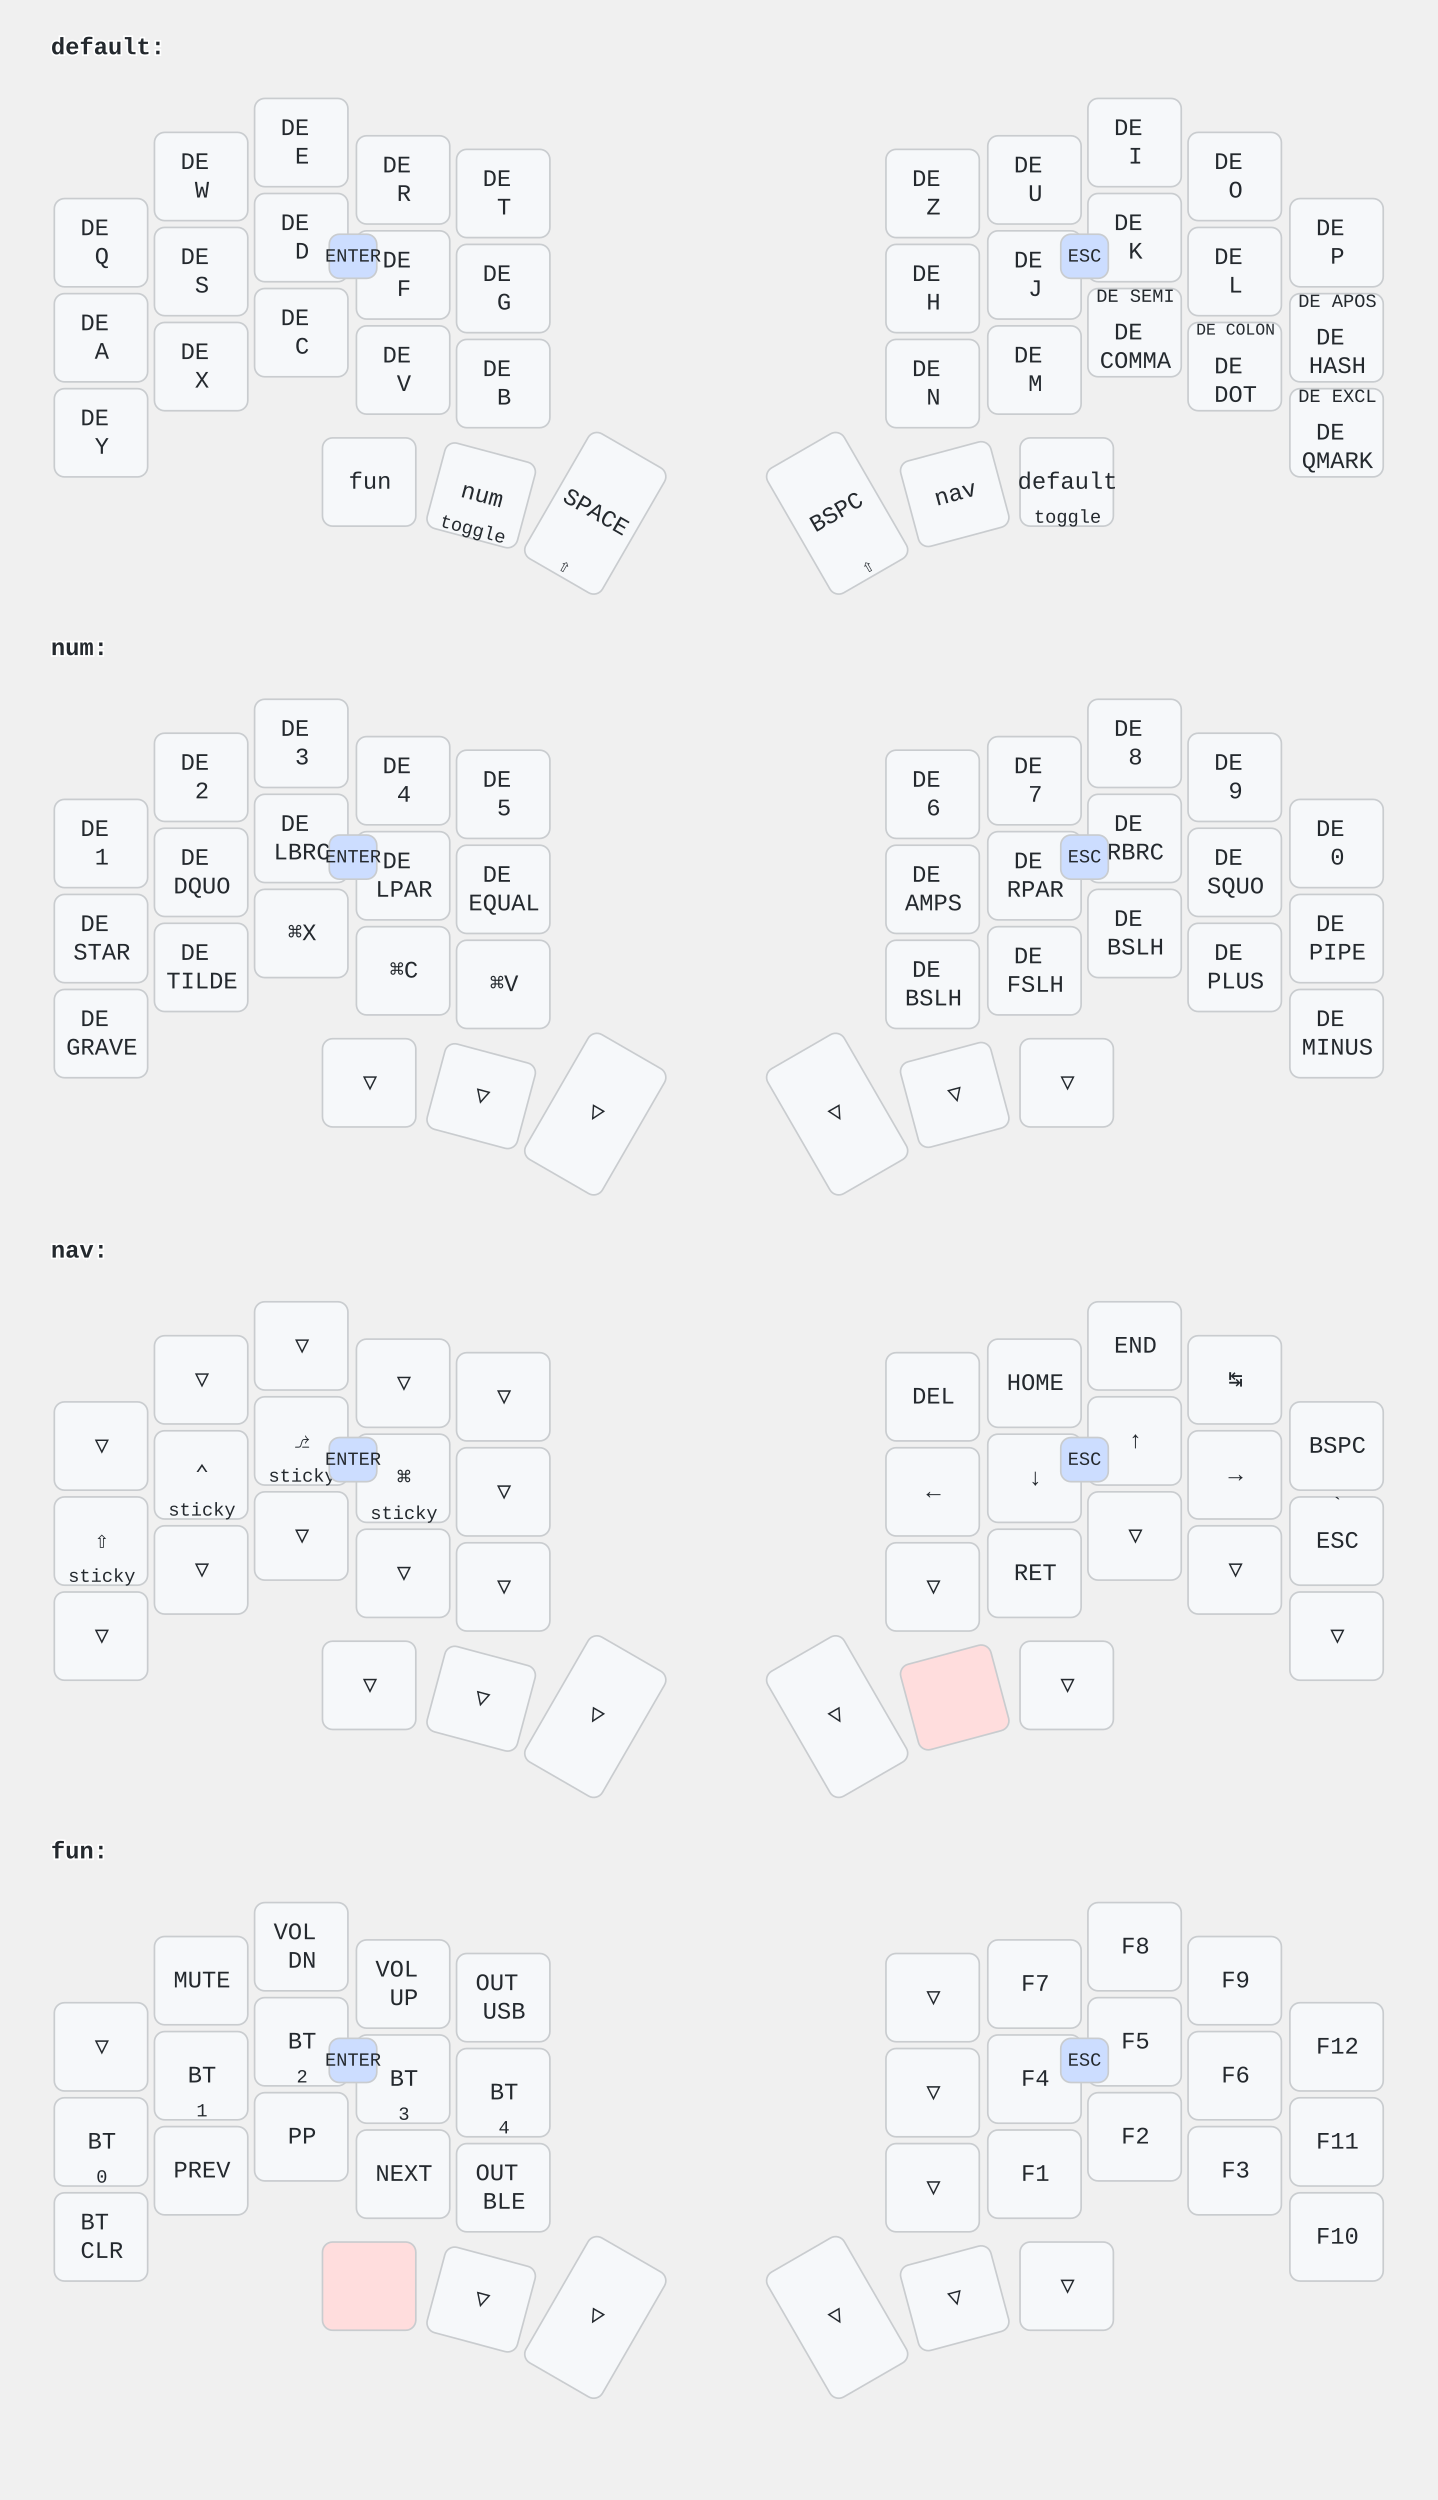
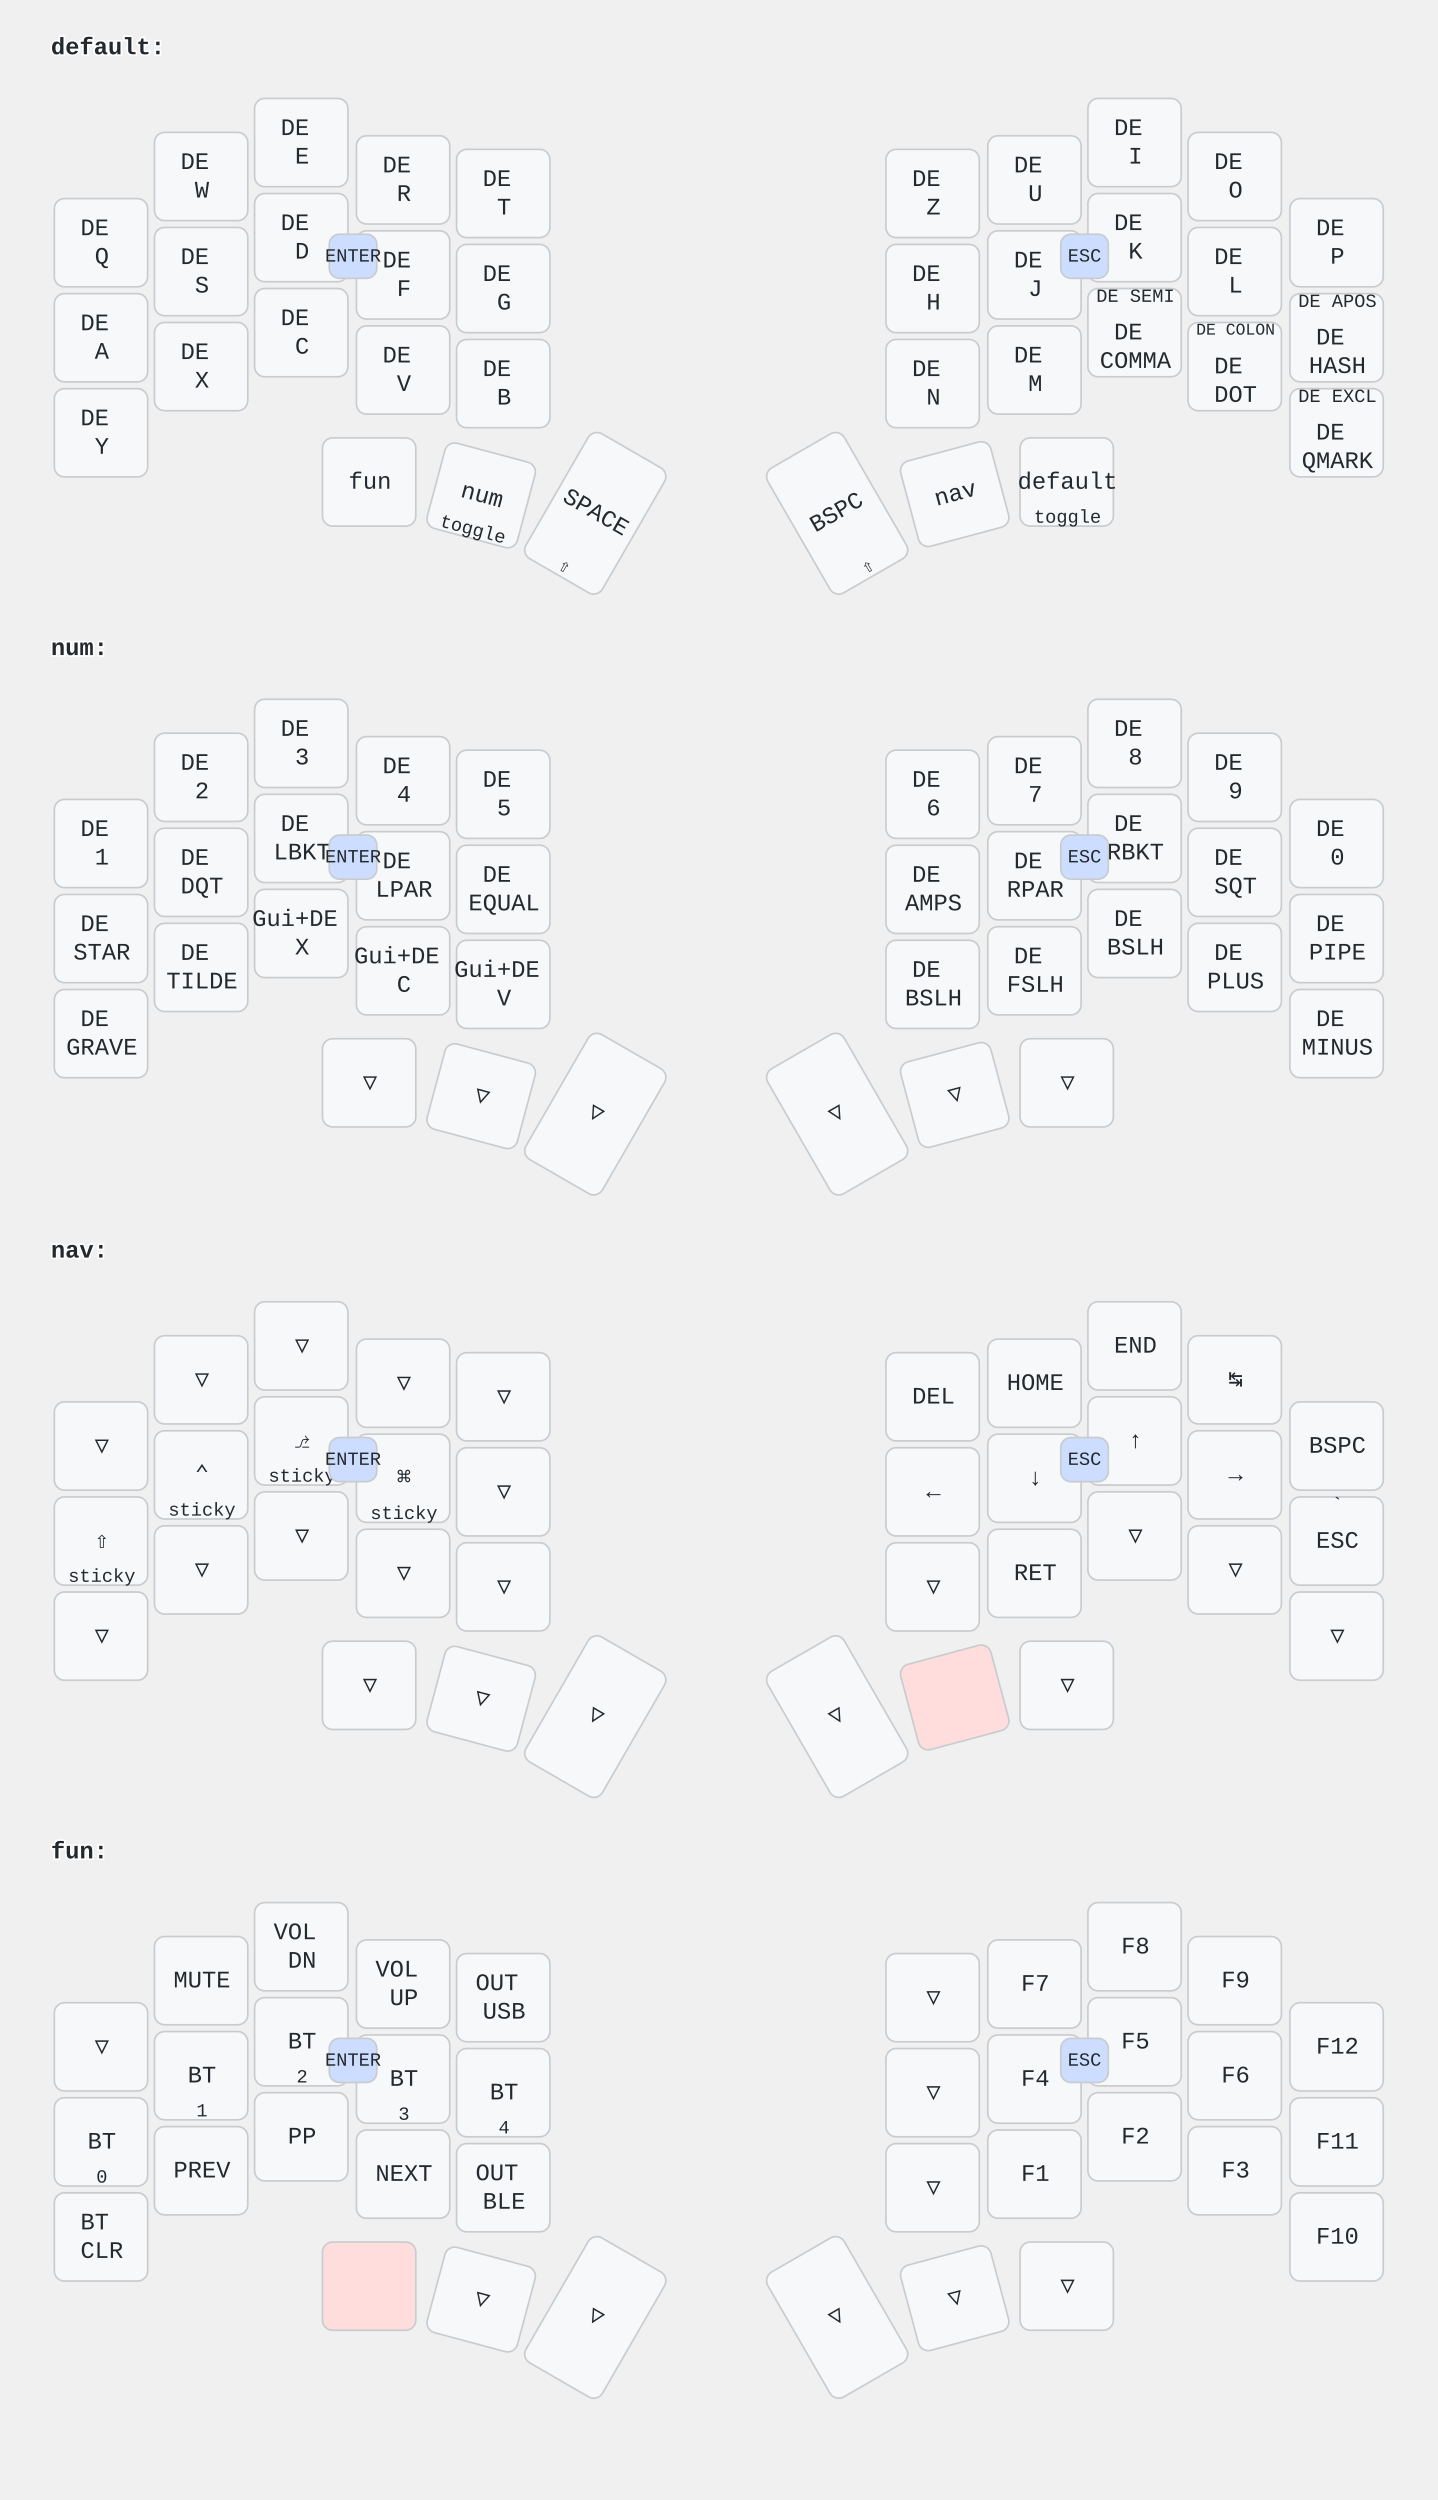
<svg xmlns="http://www.w3.org/2000/svg" width="847" height="1473" viewBox="0 0 847 1473" class="keymap">
  <style>/* font and background color specifications */
svg {
    font-family: SFMono-Regular,Consolas,Liberation Mono,Menlo,monospace;
    font-size: 14px;
    font-kerning: normal;
    text-rendering: optimizeLegibility;
    fill: #24292e;
}

/* default key styling */
rect {
    fill: #f6f8fa;
    stroke: #c9cccf;
    stroke-width: 1;
}

/* color accent for combo boxes */
rect.combo {
    fill: #cdf;
}

/* color accent for held keys */
rect.held, rect.combo.held {
    fill: #fdd;
}

/* color accent for ghost (optional) keys */
rect.ghost, rect.combo.ghost {
    fill: #ddd;
}

text {
    text-anchor: middle;
    dominant-baseline: middle;
}

/* styling for layer labels */
text.label {
    font-weight: bold;
    text-anchor: start;
    stroke: white;
    stroke-width: 2;
    paint-order: stroke;
}

/* styling for combo tap, and key hold/shifted label text */
text.combo, text.hold, text.shifted {
    font-size: 11px;
}

text.hold {
    text-anchor: middle;
    dominant-baseline: auto;
}

text.shifted {
    text-anchor: middle;
    dominant-baseline: hanging;
}

/* styling for hold/shifted label text in combo box */
text.combo.hold, text.combo.shifted {
    font-size: 8px;
}

/* styling for combo dendrons */
path {
    stroke-width: 1;
    stroke: gray;
    fill: none;
}
</style>
  <g transform="translate(30, 0)" class="layer-default">
    <text x="0" y="28" class="label" id="default">default:</text>
    <g transform="translate(0, 56)">
      <g transform="translate(30, 87)" class="key keypos-0">
        <rect rx="6" ry="6" x="-28" y="-26" width="55" height="52" class="key" />
        <text x="0" y="0" class="key tap">
          <tspan x="0" dy="-0.6em">DE</tspan>
          <tspan x="0" dy="1.2em">Q</tspan>
        </text>
      </g>
      <g transform="translate(89, 48)" class="key keypos-1">
        <rect rx="6" ry="6" x="-28" y="-26" width="55" height="52" class="key" />
        <text x="0" y="0" class="key tap">
          <tspan x="0" dy="-0.6em">DE</tspan>
          <tspan x="0" dy="1.2em">W</tspan>
        </text>
      </g>
      <g transform="translate(148, 28)" class="key keypos-2">
        <rect rx="6" ry="6" x="-28" y="-26" width="55" height="52" class="key" />
        <text x="0" y="0" class="key tap">
          <tspan x="0" dy="-0.6em">DE</tspan>
          <tspan x="0" dy="1.2em">E</tspan>
        </text>
      </g>
      <g transform="translate(208, 50)" class="key keypos-3">
        <rect rx="6" ry="6" x="-28" y="-26" width="55" height="52" class="key" />
        <text x="0" y="0" class="key tap">
          <tspan x="0" dy="-0.6em">DE</tspan>
          <tspan x="0" dy="1.2em">R</tspan>
        </text>
      </g>
      <g transform="translate(267, 58)" class="key keypos-4">
        <rect rx="6" ry="6" x="-28" y="-26" width="55" height="52" class="key" />
        <text x="0" y="0" class="key tap">
          <tspan x="0" dy="-0.6em">DE</tspan>
          <tspan x="0" dy="1.2em">T</tspan>
        </text>
      </g>
      <g transform="translate(520, 58)" class="key keypos-5">
        <rect rx="6" ry="6" x="-28" y="-26" width="55" height="52" class="key" />
        <text x="0" y="0" class="key tap">
          <tspan x="0" dy="-0.6em">DE</tspan>
          <tspan x="0" dy="1.2em">Z</tspan>
        </text>
      </g>
      <g transform="translate(580, 50)" class="key keypos-6">
        <rect rx="6" ry="6" x="-28" y="-26" width="55" height="52" class="key" />
        <text x="0" y="0" class="key tap">
          <tspan x="0" dy="-0.6em">DE</tspan>
          <tspan x="0" dy="1.2em">U</tspan>
        </text>
      </g>
      <g transform="translate(639, 28)" class="key keypos-7">
        <rect rx="6" ry="6" x="-28" y="-26" width="55" height="52" class="key" />
        <text x="0" y="0" class="key tap">
          <tspan x="0" dy="-0.6em">DE</tspan>
          <tspan x="0" dy="1.2em">I</tspan>
        </text>
      </g>
      <g transform="translate(698, 48)" class="key keypos-8">
        <rect rx="6" ry="6" x="-28" y="-26" width="55" height="52" class="key" />
        <text x="0" y="0" class="key tap">
          <tspan x="0" dy="-0.6em">DE</tspan>
          <tspan x="0" dy="1.2em">O</tspan>
        </text>
      </g>
      <g transform="translate(758, 87)" class="key keypos-9">
        <rect rx="6" ry="6" x="-28" y="-26" width="55" height="52" class="key" />
        <text x="0" y="0" class="key tap">
          <tspan x="0" dy="-0.6em">DE</tspan>
          <tspan x="0" dy="1.2em">P</tspan>
        </text>
      </g>
      <g transform="translate(30, 143)" class="key keypos-10">
        <rect rx="6" ry="6" x="-28" y="-26" width="55" height="52" class="key" />
        <text x="0" y="0" class="key tap">
          <tspan x="0" dy="-0.6em">DE</tspan>
          <tspan x="0" dy="1.2em">A</tspan>
        </text>
      </g>
      <g transform="translate(89, 104)" class="key keypos-11">
        <rect rx="6" ry="6" x="-28" y="-26" width="55" height="52" class="key" />
        <text x="0" y="0" class="key tap">
          <tspan x="0" dy="-0.6em">DE</tspan>
          <tspan x="0" dy="1.2em">S</tspan>
        </text>
      </g>
      <g transform="translate(148, 84)" class="key keypos-12">
        <rect rx="6" ry="6" x="-28" y="-26" width="55" height="52" class="key" />
        <text x="0" y="0" class="key tap">
          <tspan x="0" dy="-0.6em">DE</tspan>
          <tspan x="0" dy="1.2em">D</tspan>
        </text>
      </g>
      <g transform="translate(208, 106)" class="key keypos-13">
        <rect rx="6" ry="6" x="-28" y="-26" width="55" height="52" class="key" />
        <text x="0" y="0" class="key tap">
          <tspan x="0" dy="-0.6em">DE</tspan>
          <tspan x="0" dy="1.2em">F</tspan>
        </text>
      </g>
      <g transform="translate(267, 114)" class="key keypos-14">
        <rect rx="6" ry="6" x="-28" y="-26" width="55" height="52" class="key" />
        <text x="0" y="0" class="key tap">
          <tspan x="0" dy="-0.6em">DE</tspan>
          <tspan x="0" dy="1.2em">G</tspan>
        </text>
      </g>
      <g transform="translate(520, 114)" class="key keypos-15">
        <rect rx="6" ry="6" x="-28" y="-26" width="55" height="52" class="key" />
        <text x="0" y="0" class="key tap">
          <tspan x="0" dy="-0.6em">DE</tspan>
          <tspan x="0" dy="1.2em">H</tspan>
        </text>
      </g>
      <g transform="translate(580, 106)" class="key keypos-16">
        <rect rx="6" ry="6" x="-28" y="-26" width="55" height="52" class="key" />
        <text x="0" y="0" class="key tap">
          <tspan x="0" dy="-0.6em">DE</tspan>
          <tspan x="0" dy="1.2em">J</tspan>
        </text>
      </g>
      <g transform="translate(639, 84)" class="key keypos-17">
        <rect rx="6" ry="6" x="-28" y="-26" width="55" height="52" class="key" />
        <text x="0" y="0" class="key tap">
          <tspan x="0" dy="-0.6em">DE</tspan>
          <tspan x="0" dy="1.2em">K</tspan>
        </text>
      </g>
      <g transform="translate(698, 104)" class="key keypos-18">
        <rect rx="6" ry="6" x="-28" y="-26" width="55" height="52" class="key" />
        <text x="0" y="0" class="key tap">
          <tspan x="0" dy="-0.6em">DE</tspan>
          <tspan x="0" dy="1.2em">L</tspan>
        </text>
      </g>
      <g transform="translate(758, 143)" class="key keypos-19">
        <rect rx="6" ry="6" x="-28" y="-26" width="55" height="52" class="key" />
        <text x="0" y="0" class="key tap">
          <tspan x="0" dy="-0.0em">DE</tspan>
          <tspan x="0" dy="1.2em">HASH</tspan>
        </text>
        <text x="0" y="-24" class="key shifted">DE APOS</text>
      </g>
      <g transform="translate(30, 199)" class="key keypos-20">
        <rect rx="6" ry="6" x="-28" y="-26" width="55" height="52" class="key" />
        <text x="0" y="0" class="key tap">
          <tspan x="0" dy="-0.6em">DE</tspan>
          <tspan x="0" dy="1.2em">Y</tspan>
        </text>
      </g>
      <g transform="translate(89, 160)" class="key keypos-21">
        <rect rx="6" ry="6" x="-28" y="-26" width="55" height="52" class="key" />
        <text x="0" y="0" class="key tap">
          <tspan x="0" dy="-0.6em">DE</tspan>
          <tspan x="0" dy="1.2em">X</tspan>
        </text>
      </g>
      <g transform="translate(148, 140)" class="key keypos-22">
        <rect rx="6" ry="6" x="-28" y="-26" width="55" height="52" class="key" />
        <text x="0" y="0" class="key tap">
          <tspan x="0" dy="-0.6em">DE</tspan>
          <tspan x="0" dy="1.2em">C</tspan>
        </text>
      </g>
      <g transform="translate(208, 162)" class="key keypos-23">
        <rect rx="6" ry="6" x="-28" y="-26" width="55" height="52" class="key" />
        <text x="0" y="0" class="key tap">
          <tspan x="0" dy="-0.6em">DE</tspan>
          <tspan x="0" dy="1.2em">V</tspan>
        </text>
      </g>
      <g transform="translate(267, 170)" class="key keypos-24">
        <rect rx="6" ry="6" x="-28" y="-26" width="55" height="52" class="key" />
        <text x="0" y="0" class="key tap">
          <tspan x="0" dy="-0.6em">DE</tspan>
          <tspan x="0" dy="1.2em">B</tspan>
        </text>
      </g>
      <g transform="translate(520, 170)" class="key keypos-25">
        <rect rx="6" ry="6" x="-28" y="-26" width="55" height="52" class="key" />
        <text x="0" y="0" class="key tap">
          <tspan x="0" dy="-0.6em">DE</tspan>
          <tspan x="0" dy="1.2em">N</tspan>
        </text>
      </g>
      <g transform="translate(580, 162)" class="key keypos-26">
        <rect rx="6" ry="6" x="-28" y="-26" width="55" height="52" class="key" />
        <text x="0" y="0" class="key tap">
          <tspan x="0" dy="-0.6em">DE</tspan>
          <tspan x="0" dy="1.2em">M</tspan>
        </text>
      </g>
      <g transform="translate(639, 140)" class="key keypos-27">
        <rect rx="6" ry="6" x="-28" y="-26" width="55" height="52" class="key" />
        <text x="0" y="0" class="key tap">
          <tspan x="0" dy="-0.0em">DE</tspan>
          <tspan x="0" dy="1.2em">COMMA</tspan>
        </text>
        <text x="0" y="-24" class="key shifted">DE SEMI</text>
      </g>
      <g transform="translate(698, 160)" class="key keypos-28">
        <rect rx="6" ry="6" x="-28" y="-26" width="55" height="52" class="key" />
        <text x="0" y="0" class="key tap">
          <tspan x="0" dy="-0.0em">DE</tspan>
          <tspan x="0" dy="1.2em">DOT</tspan>
        </text>
        <text x="0" y="-24" class="key shifted">
          <tspan style="font-size: 88%">DE COLON</tspan>
        </text>
      </g>
      <g transform="translate(758, 199)" class="key keypos-29">
        <rect rx="6" ry="6" x="-28" y="-26" width="55" height="52" class="key" />
        <text x="0" y="0" class="key tap">
          <tspan x="0" dy="-0.0em">DE</tspan>
          <tspan x="0" dy="1.2em">QMARK</tspan>
        </text>
        <text x="0" y="-24" class="key shifted">DE EXCL</text>
      </g>
      <g transform="translate(188, 228)" class="key keypos-30">
        <rect rx="6" ry="6" x="-28" y="-26" width="55" height="52" class="key" />
        <a href="#fun">
          <text x="0" y="0" class="key tap layer-activator">fun</text>
        </a>
      </g>
      <g transform="translate(254, 236) rotate(15.0)" class="key keypos-31">
        <rect rx="6" ry="6" x="-28" y="-26" width="55" height="52" class="key" />
        <a href="#num">
          <text x="0" y="0" class="key tap layer-activator">num</text>
        </a>
        <text x="0" y="24" class="key hold">toggle</text>
      </g>
      <g transform="translate(321, 246) rotate(30.0)" class="key keypos-32">
        <rect rx="6" ry="6" x="-26" y="-42" width="52" height="85" class="key" />
        <text x="0" y="0" class="key tap">SPACE</text>
        <text x="0" y="40" class="key hold">⇧</text>
      </g>
      <g transform="translate(463, 246) rotate(-30.0)" class="key keypos-33">
        <rect rx="6" ry="6" x="-26" y="-42" width="52" height="85" class="key" />
        <text x="0" y="0" class="key tap">BSPC</text>
        <text x="0" y="40" class="key hold">⇧</text>
      </g>
      <g transform="translate(533, 235) rotate(-15.0)" class="key keypos-34">
        <rect rx="6" ry="6" x="-28" y="-26" width="55" height="52" class="key" />
        <a href="#nav">
          <text x="0" y="0" class="key tap layer-activator">nav</text>
        </a>
      </g>
      <g transform="translate(599, 228)" class="key keypos-35">
        <rect rx="6" ry="6" x="-28" y="-26" width="55" height="52" class="key" />
        <a href="#default">
          <text x="0" y="0" class="key tap layer-activator">default</text>
        </a>
        <text x="0" y="24" class="key hold">toggle</text>
      </g>
      <g class="combo combopos-0">
        <rect rx="6" ry="6" x="595" y="82" width="28" height="26" class="combo" />
        <text x="609" y="95" class="combo tap">ESC</text>
      </g>
      <g class="combo combopos-1">
        <rect rx="6" ry="6" x="164" y="82" width="28" height="26" class="combo" />
        <text x="178" y="95" class="combo tap">ENTER</text>
      </g>
    </g>
  </g>
  <g transform="translate(30, 354)" class="layer-num">
    <text x="0" y="28" class="label" id="num">num:</text>
    <g transform="translate(0, 56)">
      <g transform="translate(30, 87)" class="key keypos-0">
        <rect rx="6" ry="6" x="-28" y="-26" width="55" height="52" class="key" />
        <text x="0" y="0" class="key tap">
          <tspan x="0" dy="-0.6em">DE</tspan>
          <tspan x="0" dy="1.2em">1</tspan>
        </text>
      </g>
      <g transform="translate(89, 48)" class="key keypos-1">
        <rect rx="6" ry="6" x="-28" y="-26" width="55" height="52" class="key" />
        <text x="0" y="0" class="key tap">
          <tspan x="0" dy="-0.6em">DE</tspan>
          <tspan x="0" dy="1.2em">2</tspan>
        </text>
      </g>
      <g transform="translate(148, 28)" class="key keypos-2">
        <rect rx="6" ry="6" x="-28" y="-26" width="55" height="52" class="key" />
        <text x="0" y="0" class="key tap">
          <tspan x="0" dy="-0.6em">DE</tspan>
          <tspan x="0" dy="1.2em">3</tspan>
        </text>
      </g>
      <g transform="translate(208, 50)" class="key keypos-3">
        <rect rx="6" ry="6" x="-28" y="-26" width="55" height="52" class="key" />
        <text x="0" y="0" class="key tap">
          <tspan x="0" dy="-0.6em">DE</tspan>
          <tspan x="0" dy="1.2em">4</tspan>
        </text>
      </g>
      <g transform="translate(267, 58)" class="key keypos-4">
        <rect rx="6" ry="6" x="-28" y="-26" width="55" height="52" class="key" />
        <text x="0" y="0" class="key tap">
          <tspan x="0" dy="-0.6em">DE</tspan>
          <tspan x="0" dy="1.2em">5</tspan>
        </text>
      </g>
      <g transform="translate(520, 58)" class="key keypos-5">
        <rect rx="6" ry="6" x="-28" y="-26" width="55" height="52" class="key" />
        <text x="0" y="0" class="key tap">
          <tspan x="0" dy="-0.6em">DE</tspan>
          <tspan x="0" dy="1.2em">6</tspan>
        </text>
      </g>
      <g transform="translate(580, 50)" class="key keypos-6">
        <rect rx="6" ry="6" x="-28" y="-26" width="55" height="52" class="key" />
        <text x="0" y="0" class="key tap">
          <tspan x="0" dy="-0.6em">DE</tspan>
          <tspan x="0" dy="1.2em">7</tspan>
        </text>
      </g>
      <g transform="translate(639, 28)" class="key keypos-7">
        <rect rx="6" ry="6" x="-28" y="-26" width="55" height="52" class="key" />
        <text x="0" y="0" class="key tap">
          <tspan x="0" dy="-0.6em">DE</tspan>
          <tspan x="0" dy="1.2em">8</tspan>
        </text>
      </g>
      <g transform="translate(698, 48)" class="key keypos-8">
        <rect rx="6" ry="6" x="-28" y="-26" width="55" height="52" class="key" />
        <text x="0" y="0" class="key tap">
          <tspan x="0" dy="-0.6em">DE</tspan>
          <tspan x="0" dy="1.2em">9</tspan>
        </text>
      </g>
      <g transform="translate(758, 87)" class="key keypos-9">
        <rect rx="6" ry="6" x="-28" y="-26" width="55" height="52" class="key" />
        <text x="0" y="0" class="key tap">
          <tspan x="0" dy="-0.6em">DE</tspan>
          <tspan x="0" dy="1.2em">0</tspan>
        </text>
      </g>
      <g transform="translate(30, 143)" class="key keypos-10">
        <rect rx="6" ry="6" x="-28" y="-26" width="55" height="52" class="key" />
        <text x="0" y="0" class="key tap">
          <tspan x="0" dy="-0.6em">DE</tspan>
          <tspan x="0" dy="1.2em">STAR</tspan>
        </text>
      </g>
      <g transform="translate(89, 104)" class="key keypos-11">
        <rect rx="6" ry="6" x="-28" y="-26" width="55" height="52" class="key" />
        <text x="0" y="0" class="key tap">
          <tspan x="0" dy="-0.6em">DE</tspan>
-           <tspan x="0" dy="1.2em">DQUO</tspan>
+           <tspan x="0" dy="1.2em">DQT</tspan>
        </text>
      </g>
      <g transform="translate(148, 84)" class="key keypos-12">
        <rect rx="6" ry="6" x="-28" y="-26" width="55" height="52" class="key" />
        <text x="0" y="0" class="key tap">
          <tspan x="0" dy="-0.6em">DE</tspan>
-           <tspan x="0" dy="1.2em">LBRC</tspan>
+           <tspan x="0" dy="1.2em">LBKT</tspan>
        </text>
      </g>
      <g transform="translate(208, 106)" class="key keypos-13">
        <rect rx="6" ry="6" x="-28" y="-26" width="55" height="52" class="key" />
        <text x="0" y="0" class="key tap">
          <tspan x="0" dy="-0.6em">DE</tspan>
          <tspan x="0" dy="1.2em">LPAR</tspan>
        </text>
      </g>
      <g transform="translate(267, 114)" class="key keypos-14">
        <rect rx="6" ry="6" x="-28" y="-26" width="55" height="52" class="key" />
        <text x="0" y="0" class="key tap">
          <tspan x="0" dy="-0.6em">DE</tspan>
          <tspan x="0" dy="1.2em">EQUAL</tspan>
        </text>
      </g>
      <g transform="translate(520, 114)" class="key keypos-15">
        <rect rx="6" ry="6" x="-28" y="-26" width="55" height="52" class="key" />
        <text x="0" y="0" class="key tap">
          <tspan x="0" dy="-0.6em">DE</tspan>
          <tspan x="0" dy="1.2em">AMPS</tspan>
        </text>
      </g>
      <g transform="translate(580, 106)" class="key keypos-16">
        <rect rx="6" ry="6" x="-28" y="-26" width="55" height="52" class="key" />
        <text x="0" y="0" class="key tap">
          <tspan x="0" dy="-0.6em">DE</tspan>
          <tspan x="0" dy="1.2em">RPAR</tspan>
        </text>
      </g>
      <g transform="translate(639, 84)" class="key keypos-17">
        <rect rx="6" ry="6" x="-28" y="-26" width="55" height="52" class="key" />
        <text x="0" y="0" class="key tap">
          <tspan x="0" dy="-0.6em">DE</tspan>
-           <tspan x="0" dy="1.2em">RBRC</tspan>
+           <tspan x="0" dy="1.2em">RBKT</tspan>
        </text>
      </g>
      <g transform="translate(698, 104)" class="key keypos-18">
        <rect rx="6" ry="6" x="-28" y="-26" width="55" height="52" class="key" />
        <text x="0" y="0" class="key tap">
          <tspan x="0" dy="-0.6em">DE</tspan>
-           <tspan x="0" dy="1.2em">SQUO</tspan>
+           <tspan x="0" dy="1.2em">SQT</tspan>
        </text>
      </g>
      <g transform="translate(758, 143)" class="key keypos-19">
        <rect rx="6" ry="6" x="-28" y="-26" width="55" height="52" class="key" />
        <text x="0" y="0" class="key tap">
          <tspan x="0" dy="-0.6em">DE</tspan>
          <tspan x="0" dy="1.2em">PIPE</tspan>
        </text>
      </g>
      <g transform="translate(30, 199)" class="key keypos-20">
        <rect rx="6" ry="6" x="-28" y="-26" width="55" height="52" class="key" />
        <text x="0" y="0" class="key tap">
          <tspan x="0" dy="-0.6em">DE</tspan>
          <tspan x="0" dy="1.2em">GRAVE</tspan>
        </text>
      </g>
      <g transform="translate(89, 160)" class="key keypos-21">
        <rect rx="6" ry="6" x="-28" y="-26" width="55" height="52" class="key" />
        <text x="0" y="0" class="key tap">
          <tspan x="0" dy="-0.6em">DE</tspan>
          <tspan x="0" dy="1.2em">TILDE</tspan>
        </text>
      </g>
      <g transform="translate(148, 140)" class="key keypos-22">
        <rect rx="6" ry="6" x="-28" y="-26" width="55" height="52" class="key" />
-         <text x="0" y="0" class="key tap">⌘X</text>
+         <text x="0" y="0" class="key tap">
+           <tspan x="0" dy="-0.6em">Gui+DE</tspan>
+           <tspan x="0" dy="1.2em">X</tspan>
+         </text>
      </g>
      <g transform="translate(208, 162)" class="key keypos-23">
        <rect rx="6" ry="6" x="-28" y="-26" width="55" height="52" class="key" />
-         <text x="0" y="0" class="key tap">⌘C</text>
+         <text x="0" y="0" class="key tap">
+           <tspan x="0" dy="-0.6em">Gui+DE</tspan>
+           <tspan x="0" dy="1.2em">C</tspan>
+         </text>
      </g>
      <g transform="translate(267, 170)" class="key keypos-24">
        <rect rx="6" ry="6" x="-28" y="-26" width="55" height="52" class="key" />
-         <text x="0" y="0" class="key tap">⌘V</text>
+         <text x="0" y="0" class="key tap">
+           <tspan x="0" dy="-0.6em">Gui+DE</tspan>
+           <tspan x="0" dy="1.2em">V</tspan>
+         </text>
      </g>
      <g transform="translate(520, 170)" class="key keypos-25">
        <rect rx="6" ry="6" x="-28" y="-26" width="55" height="52" class="key" />
        <text x="0" y="0" class="key tap">
          <tspan x="0" dy="-0.6em">DE</tspan>
          <tspan x="0" dy="1.2em">BSLH</tspan>
        </text>
      </g>
      <g transform="translate(580, 162)" class="key keypos-26">
        <rect rx="6" ry="6" x="-28" y="-26" width="55" height="52" class="key" />
        <text x="0" y="0" class="key tap">
          <tspan x="0" dy="-0.6em">DE</tspan>
          <tspan x="0" dy="1.2em">FSLH</tspan>
        </text>
      </g>
      <g transform="translate(639, 140)" class="key keypos-27">
        <rect rx="6" ry="6" x="-28" y="-26" width="55" height="52" class="key" />
        <text x="0" y="0" class="key tap">
          <tspan x="0" dy="-0.6em">DE</tspan>
          <tspan x="0" dy="1.2em">BSLH</tspan>
        </text>
      </g>
      <g transform="translate(698, 160)" class="key keypos-28">
        <rect rx="6" ry="6" x="-28" y="-26" width="55" height="52" class="key" />
        <text x="0" y="0" class="key tap">
          <tspan x="0" dy="-0.6em">DE</tspan>
          <tspan x="0" dy="1.2em">PLUS</tspan>
        </text>
      </g>
      <g transform="translate(758, 199)" class="key keypos-29">
        <rect rx="6" ry="6" x="-28" y="-26" width="55" height="52" class="key" />
        <text x="0" y="0" class="key tap">
          <tspan x="0" dy="-0.6em">DE</tspan>
          <tspan x="0" dy="1.2em">MINUS</tspan>
        </text>
      </g>
      <g transform="translate(188, 228)" class="key trans keypos-30">
        <rect rx="6" ry="6" x="-28" y="-26" width="55" height="52" class="key trans" />
        <text x="0" y="0" class="key trans tap">▽</text>
      </g>
      <g transform="translate(254, 236) rotate(15.0)" class="key trans keypos-31">
        <rect rx="6" ry="6" x="-28" y="-26" width="55" height="52" class="key trans" />
        <text x="0" y="0" class="key trans tap">▽</text>
      </g>
      <g transform="translate(321, 246) rotate(30.0)" class="key trans keypos-32">
        <rect rx="6" ry="6" x="-26" y="-42" width="52" height="85" class="key trans" />
        <text x="0" y="0" class="key trans tap">▽</text>
      </g>
      <g transform="translate(463, 246) rotate(-30.0)" class="key trans keypos-33">
        <rect rx="6" ry="6" x="-26" y="-42" width="52" height="85" class="key trans" />
        <text x="0" y="0" class="key trans tap">▽</text>
      </g>
      <g transform="translate(533, 235) rotate(-15.0)" class="key trans keypos-34">
        <rect rx="6" ry="6" x="-28" y="-26" width="55" height="52" class="key trans" />
        <text x="0" y="0" class="key trans tap">▽</text>
      </g>
      <g transform="translate(599, 228)" class="key trans keypos-35">
        <rect rx="6" ry="6" x="-28" y="-26" width="55" height="52" class="key trans" />
        <text x="0" y="0" class="key trans tap">▽</text>
      </g>
      <g class="combo combopos-0">
        <rect rx="6" ry="6" x="595" y="82" width="28" height="26" class="combo" />
        <text x="609" y="95" class="combo tap">ESC</text>
      </g>
      <g class="combo combopos-1">
        <rect rx="6" ry="6" x="164" y="82" width="28" height="26" class="combo" />
        <text x="178" y="95" class="combo tap">ENTER</text>
      </g>
    </g>
  </g>
  <g transform="translate(30, 709)" class="layer-nav">
    <text x="0" y="28" class="label" id="nav">nav:</text>
    <g transform="translate(0, 56)">
      <g transform="translate(30, 87)" class="key trans keypos-0">
        <rect rx="6" ry="6" x="-28" y="-26" width="55" height="52" class="key trans" />
        <text x="0" y="0" class="key trans tap">▽</text>
      </g>
      <g transform="translate(89, 48)" class="key trans keypos-1">
        <rect rx="6" ry="6" x="-28" y="-26" width="55" height="52" class="key trans" />
        <text x="0" y="0" class="key trans tap">▽</text>
      </g>
      <g transform="translate(148, 28)" class="key trans keypos-2">
        <rect rx="6" ry="6" x="-28" y="-26" width="55" height="52" class="key trans" />
        <text x="0" y="0" class="key trans tap">▽</text>
      </g>
      <g transform="translate(208, 50)" class="key trans keypos-3">
        <rect rx="6" ry="6" x="-28" y="-26" width="55" height="52" class="key trans" />
        <text x="0" y="0" class="key trans tap">▽</text>
      </g>
      <g transform="translate(267, 58)" class="key trans keypos-4">
        <rect rx="6" ry="6" x="-28" y="-26" width="55" height="52" class="key trans" />
        <text x="0" y="0" class="key trans tap">▽</text>
      </g>
      <g transform="translate(520, 58)" class="key keypos-5">
        <rect rx="6" ry="6" x="-28" y="-26" width="55" height="52" class="key" />
        <text x="0" y="0" class="key tap">DEL</text>
      </g>
      <g transform="translate(580, 50)" class="key keypos-6">
        <rect rx="6" ry="6" x="-28" y="-26" width="55" height="52" class="key" />
        <text x="0" y="0" class="key tap">HOME</text>
      </g>
      <g transform="translate(639, 28)" class="key keypos-7">
        <rect rx="6" ry="6" x="-28" y="-26" width="55" height="52" class="key" />
        <text x="0" y="0" class="key tap">END</text>
      </g>
      <g transform="translate(698, 48)" class="key keypos-8">
        <rect rx="6" ry="6" x="-28" y="-26" width="55" height="52" class="key" />
        <text x="0" y="0" class="key tap">↹</text>
      </g>
      <g transform="translate(758, 87)" class="key keypos-9">
        <rect rx="6" ry="6" x="-28" y="-26" width="55" height="52" class="key" />
        <text x="0" y="0" class="key tap">BSPC</text>
      </g>
      <g transform="translate(30, 143)" class="key keypos-10">
        <rect rx="6" ry="6" x="-28" y="-26" width="55" height="52" class="key" />
        <text x="0" y="0" class="key tap">⇧</text>
        <text x="0" y="24" class="key hold">sticky</text>
      </g>
      <g transform="translate(89, 104)" class="key keypos-11">
        <rect rx="6" ry="6" x="-28" y="-26" width="55" height="52" class="key" />
        <text x="0" y="0" class="key tap">⌃</text>
        <text x="0" y="24" class="key hold">sticky</text>
      </g>
      <g transform="translate(148, 84)" class="key keypos-12">
        <rect rx="6" ry="6" x="-28" y="-26" width="55" height="52" class="key" />
        <text x="0" y="0" class="key tap">⎇</text>
        <text x="0" y="24" class="key hold">sticky</text>
      </g>
      <g transform="translate(208, 106)" class="key keypos-13">
        <rect rx="6" ry="6" x="-28" y="-26" width="55" height="52" class="key" />
        <text x="0" y="0" class="key tap">⌘</text>
        <text x="0" y="24" class="key hold">sticky</text>
      </g>
      <g transform="translate(267, 114)" class="key trans keypos-14">
        <rect rx="6" ry="6" x="-28" y="-26" width="55" height="52" class="key trans" />
        <text x="0" y="0" class="key trans tap">▽</text>
      </g>
      <g transform="translate(520, 114)" class="key keypos-15">
        <rect rx="6" ry="6" x="-28" y="-26" width="55" height="52" class="key" />
        <text x="0" y="0" class="key tap">←</text>
      </g>
      <g transform="translate(580, 106)" class="key keypos-16">
        <rect rx="6" ry="6" x="-28" y="-26" width="55" height="52" class="key" />
        <text x="0" y="0" class="key tap">↓</text>
      </g>
      <g transform="translate(639, 84)" class="key keypos-17">
        <rect rx="6" ry="6" x="-28" y="-26" width="55" height="52" class="key" />
        <text x="0" y="0" class="key tap">↑</text>
      </g>
      <g transform="translate(698, 104)" class="key keypos-18">
        <rect rx="6" ry="6" x="-28" y="-26" width="55" height="52" class="key" />
        <text x="0" y="0" class="key tap">→</text>
      </g>
      <g transform="translate(758, 143)" class="key keypos-19">
        <rect rx="6" ry="6" x="-28" y="-26" width="55" height="52" class="key" />
        <text x="0" y="0" class="key tap">ESC</text>
        <text x="0" y="-24" class="key shifted">`</text>
      </g>
      <g transform="translate(30, 199)" class="key trans keypos-20">
        <rect rx="6" ry="6" x="-28" y="-26" width="55" height="52" class="key trans" />
        <text x="0" y="0" class="key trans tap">▽</text>
      </g>
      <g transform="translate(89, 160)" class="key trans keypos-21">
        <rect rx="6" ry="6" x="-28" y="-26" width="55" height="52" class="key trans" />
        <text x="0" y="0" class="key trans tap">▽</text>
      </g>
      <g transform="translate(148, 140)" class="key trans keypos-22">
        <rect rx="6" ry="6" x="-28" y="-26" width="55" height="52" class="key trans" />
        <text x="0" y="0" class="key trans tap">▽</text>
      </g>
      <g transform="translate(208, 162)" class="key trans keypos-23">
        <rect rx="6" ry="6" x="-28" y="-26" width="55" height="52" class="key trans" />
        <text x="0" y="0" class="key trans tap">▽</text>
      </g>
      <g transform="translate(267, 170)" class="key trans keypos-24">
        <rect rx="6" ry="6" x="-28" y="-26" width="55" height="52" class="key trans" />
        <text x="0" y="0" class="key trans tap">▽</text>
      </g>
      <g transform="translate(520, 170)" class="key trans keypos-25">
        <rect rx="6" ry="6" x="-28" y="-26" width="55" height="52" class="key trans" />
        <text x="0" y="0" class="key trans tap">▽</text>
      </g>
      <g transform="translate(580, 162)" class="key keypos-26">
        <rect rx="6" ry="6" x="-28" y="-26" width="55" height="52" class="key" />
        <text x="0" y="0" class="key tap">RET</text>
      </g>
      <g transform="translate(639, 140)" class="key trans keypos-27">
        <rect rx="6" ry="6" x="-28" y="-26" width="55" height="52" class="key trans" />
        <text x="0" y="0" class="key trans tap">▽</text>
      </g>
      <g transform="translate(698, 160)" class="key trans keypos-28">
        <rect rx="6" ry="6" x="-28" y="-26" width="55" height="52" class="key trans" />
        <text x="0" y="0" class="key trans tap">▽</text>
      </g>
      <g transform="translate(758, 199)" class="key trans keypos-29">
        <rect rx="6" ry="6" x="-28" y="-26" width="55" height="52" class="key trans" />
        <text x="0" y="0" class="key trans tap">▽</text>
      </g>
      <g transform="translate(188, 228)" class="key trans keypos-30">
        <rect rx="6" ry="6" x="-28" y="-26" width="55" height="52" class="key trans" />
        <text x="0" y="0" class="key trans tap">▽</text>
      </g>
      <g transform="translate(254, 236) rotate(15.0)" class="key trans keypos-31">
        <rect rx="6" ry="6" x="-28" y="-26" width="55" height="52" class="key trans" />
        <text x="0" y="0" class="key trans tap">▽</text>
      </g>
      <g transform="translate(321, 246) rotate(30.0)" class="key trans keypos-32">
        <rect rx="6" ry="6" x="-26" y="-42" width="52" height="85" class="key trans" />
        <text x="0" y="0" class="key trans tap">▽</text>
      </g>
      <g transform="translate(463, 246) rotate(-30.0)" class="key trans keypos-33">
        <rect rx="6" ry="6" x="-26" y="-42" width="52" height="85" class="key trans" />
        <text x="0" y="0" class="key trans tap">▽</text>
      </g>
      <g transform="translate(533, 235) rotate(-15.0)" class="key held keypos-34">
        <rect rx="6" ry="6" x="-28" y="-26" width="55" height="52" class="key held" />
      </g>
      <g transform="translate(599, 228)" class="key trans keypos-35">
        <rect rx="6" ry="6" x="-28" y="-26" width="55" height="52" class="key trans" />
        <text x="0" y="0" class="key trans tap">▽</text>
      </g>
      <g class="combo combopos-0">
        <rect rx="6" ry="6" x="595" y="82" width="28" height="26" class="combo" />
        <text x="609" y="95" class="combo tap">ESC</text>
      </g>
      <g class="combo combopos-1">
        <rect rx="6" ry="6" x="164" y="82" width="28" height="26" class="combo" />
        <text x="178" y="95" class="combo tap">ENTER</text>
      </g>
    </g>
  </g>
  <g transform="translate(30, 1063)" class="layer-fun">
    <text x="0" y="28" class="label" id="fun">fun:</text>
    <g transform="translate(0, 56)">
      <g transform="translate(30, 87)" class="key trans keypos-0">
        <rect rx="6" ry="6" x="-28" y="-26" width="55" height="52" class="key trans" />
        <text x="0" y="0" class="key trans tap">▽</text>
      </g>
      <g transform="translate(89, 48)" class="key keypos-1">
        <rect rx="6" ry="6" x="-28" y="-26" width="55" height="52" class="key" />
        <text x="0" y="0" class="key tap">MUTE</text>
      </g>
      <g transform="translate(148, 28)" class="key keypos-2">
        <rect rx="6" ry="6" x="-28" y="-26" width="55" height="52" class="key" />
        <text x="0" y="0" class="key tap">
          <tspan x="0" dy="-0.6em">VOL</tspan>
          <tspan x="0" dy="1.2em">DN</tspan>
        </text>
      </g>
      <g transform="translate(208, 50)" class="key keypos-3">
        <rect rx="6" ry="6" x="-28" y="-26" width="55" height="52" class="key" />
        <text x="0" y="0" class="key tap">
          <tspan x="0" dy="-0.6em">VOL</tspan>
          <tspan x="0" dy="1.2em">UP</tspan>
        </text>
      </g>
      <g transform="translate(267, 58)" class="key keypos-4">
        <rect rx="6" ry="6" x="-28" y="-26" width="55" height="52" class="key" />
        <text x="0" y="0" class="key tap">
          <tspan x="0" dy="-0.6em">OUT</tspan>
          <tspan x="0" dy="1.2em">USB</tspan>
        </text>
      </g>
      <g transform="translate(520, 58)" class="key trans keypos-5">
        <rect rx="6" ry="6" x="-28" y="-26" width="55" height="52" class="key trans" />
        <text x="0" y="0" class="key trans tap">▽</text>
      </g>
      <g transform="translate(580, 50)" class="key keypos-6">
        <rect rx="6" ry="6" x="-28" y="-26" width="55" height="52" class="key" />
        <text x="0" y="0" class="key tap">F7</text>
      </g>
      <g transform="translate(639, 28)" class="key keypos-7">
        <rect rx="6" ry="6" x="-28" y="-26" width="55" height="52" class="key" />
        <text x="0" y="0" class="key tap">F8</text>
      </g>
      <g transform="translate(698, 48)" class="key keypos-8">
        <rect rx="6" ry="6" x="-28" y="-26" width="55" height="52" class="key" />
        <text x="0" y="0" class="key tap">F9</text>
      </g>
      <g transform="translate(758, 87)" class="key keypos-9">
        <rect rx="6" ry="6" x="-28" y="-26" width="55" height="52" class="key" />
        <text x="0" y="0" class="key tap">F12</text>
      </g>
      <g transform="translate(30, 143)" class="key keypos-10">
        <rect rx="6" ry="6" x="-28" y="-26" width="55" height="52" class="key" />
        <text x="0" y="0" class="key tap">BT</text>
        <text x="0" y="24" class="key hold">0</text>
      </g>
      <g transform="translate(89, 104)" class="key keypos-11">
        <rect rx="6" ry="6" x="-28" y="-26" width="55" height="52" class="key" />
        <text x="0" y="0" class="key tap">BT</text>
        <text x="0" y="24" class="key hold">1</text>
      </g>
      <g transform="translate(148, 84)" class="key keypos-12">
        <rect rx="6" ry="6" x="-28" y="-26" width="55" height="52" class="key" />
        <text x="0" y="0" class="key tap">BT</text>
        <text x="0" y="24" class="key hold">2</text>
      </g>
      <g transform="translate(208, 106)" class="key keypos-13">
        <rect rx="6" ry="6" x="-28" y="-26" width="55" height="52" class="key" />
        <text x="0" y="0" class="key tap">BT</text>
        <text x="0" y="24" class="key hold">3</text>
      </g>
      <g transform="translate(267, 114)" class="key keypos-14">
        <rect rx="6" ry="6" x="-28" y="-26" width="55" height="52" class="key" />
        <text x="0" y="0" class="key tap">BT</text>
        <text x="0" y="24" class="key hold">4</text>
      </g>
      <g transform="translate(520, 114)" class="key trans keypos-15">
        <rect rx="6" ry="6" x="-28" y="-26" width="55" height="52" class="key trans" />
        <text x="0" y="0" class="key trans tap">▽</text>
      </g>
      <g transform="translate(580, 106)" class="key keypos-16">
        <rect rx="6" ry="6" x="-28" y="-26" width="55" height="52" class="key" />
        <text x="0" y="0" class="key tap">F4</text>
      </g>
      <g transform="translate(639, 84)" class="key keypos-17">
        <rect rx="6" ry="6" x="-28" y="-26" width="55" height="52" class="key" />
        <text x="0" y="0" class="key tap">F5</text>
      </g>
      <g transform="translate(698, 104)" class="key keypos-18">
        <rect rx="6" ry="6" x="-28" y="-26" width="55" height="52" class="key" />
        <text x="0" y="0" class="key tap">F6</text>
      </g>
      <g transform="translate(758, 143)" class="key keypos-19">
        <rect rx="6" ry="6" x="-28" y="-26" width="55" height="52" class="key" />
        <text x="0" y="0" class="key tap">F11</text>
      </g>
      <g transform="translate(30, 199)" class="key keypos-20">
        <rect rx="6" ry="6" x="-28" y="-26" width="55" height="52" class="key" />
        <text x="0" y="0" class="key tap">
          <tspan x="0" dy="-0.6em">BT</tspan>
          <tspan x="0" dy="1.2em">CLR</tspan>
        </text>
      </g>
      <g transform="translate(89, 160)" class="key keypos-21">
        <rect rx="6" ry="6" x="-28" y="-26" width="55" height="52" class="key" />
        <text x="0" y="0" class="key tap">PREV</text>
      </g>
      <g transform="translate(148, 140)" class="key keypos-22">
        <rect rx="6" ry="6" x="-28" y="-26" width="55" height="52" class="key" />
        <text x="0" y="0" class="key tap">PP</text>
      </g>
      <g transform="translate(208, 162)" class="key keypos-23">
        <rect rx="6" ry="6" x="-28" y="-26" width="55" height="52" class="key" />
        <text x="0" y="0" class="key tap">NEXT</text>
      </g>
      <g transform="translate(267, 170)" class="key keypos-24">
        <rect rx="6" ry="6" x="-28" y="-26" width="55" height="52" class="key" />
        <text x="0" y="0" class="key tap">
          <tspan x="0" dy="-0.6em">OUT</tspan>
          <tspan x="0" dy="1.2em">BLE</tspan>
        </text>
      </g>
      <g transform="translate(520, 170)" class="key trans keypos-25">
        <rect rx="6" ry="6" x="-28" y="-26" width="55" height="52" class="key trans" />
        <text x="0" y="0" class="key trans tap">▽</text>
      </g>
      <g transform="translate(580, 162)" class="key keypos-26">
        <rect rx="6" ry="6" x="-28" y="-26" width="55" height="52" class="key" />
        <text x="0" y="0" class="key tap">F1</text>
      </g>
      <g transform="translate(639, 140)" class="key keypos-27">
        <rect rx="6" ry="6" x="-28" y="-26" width="55" height="52" class="key" />
        <text x="0" y="0" class="key tap">F2</text>
      </g>
      <g transform="translate(698, 160)" class="key keypos-28">
        <rect rx="6" ry="6" x="-28" y="-26" width="55" height="52" class="key" />
        <text x="0" y="0" class="key tap">F3</text>
      </g>
      <g transform="translate(758, 199)" class="key keypos-29">
        <rect rx="6" ry="6" x="-28" y="-26" width="55" height="52" class="key" />
        <text x="0" y="0" class="key tap">F10</text>
      </g>
      <g transform="translate(188, 228)" class="key held keypos-30">
        <rect rx="6" ry="6" x="-28" y="-26" width="55" height="52" class="key held" />
      </g>
      <g transform="translate(254, 236) rotate(15.0)" class="key trans keypos-31">
        <rect rx="6" ry="6" x="-28" y="-26" width="55" height="52" class="key trans" />
        <text x="0" y="0" class="key trans tap">▽</text>
      </g>
      <g transform="translate(321, 246) rotate(30.0)" class="key trans keypos-32">
        <rect rx="6" ry="6" x="-26" y="-42" width="52" height="85" class="key trans" />
        <text x="0" y="0" class="key trans tap">▽</text>
      </g>
      <g transform="translate(463, 246) rotate(-30.0)" class="key trans keypos-33">
        <rect rx="6" ry="6" x="-26" y="-42" width="52" height="85" class="key trans" />
        <text x="0" y="0" class="key trans tap">▽</text>
      </g>
      <g transform="translate(533, 235) rotate(-15.0)" class="key trans keypos-34">
        <rect rx="6" ry="6" x="-28" y="-26" width="55" height="52" class="key trans" />
        <text x="0" y="0" class="key trans tap">▽</text>
      </g>
      <g transform="translate(599, 228)" class="key trans keypos-35">
        <rect rx="6" ry="6" x="-28" y="-26" width="55" height="52" class="key trans" />
        <text x="0" y="0" class="key trans tap">▽</text>
      </g>
      <g class="combo combopos-0">
        <rect rx="6" ry="6" x="595" y="82" width="28" height="26" class="combo" />
        <text x="609" y="95" class="combo tap">ESC</text>
      </g>
      <g class="combo combopos-1">
        <rect rx="6" ry="6" x="164" y="82" width="28" height="26" class="combo" />
        <text x="178" y="95" class="combo tap">ENTER</text>
      </g>
    </g>
  </g>
</svg>
